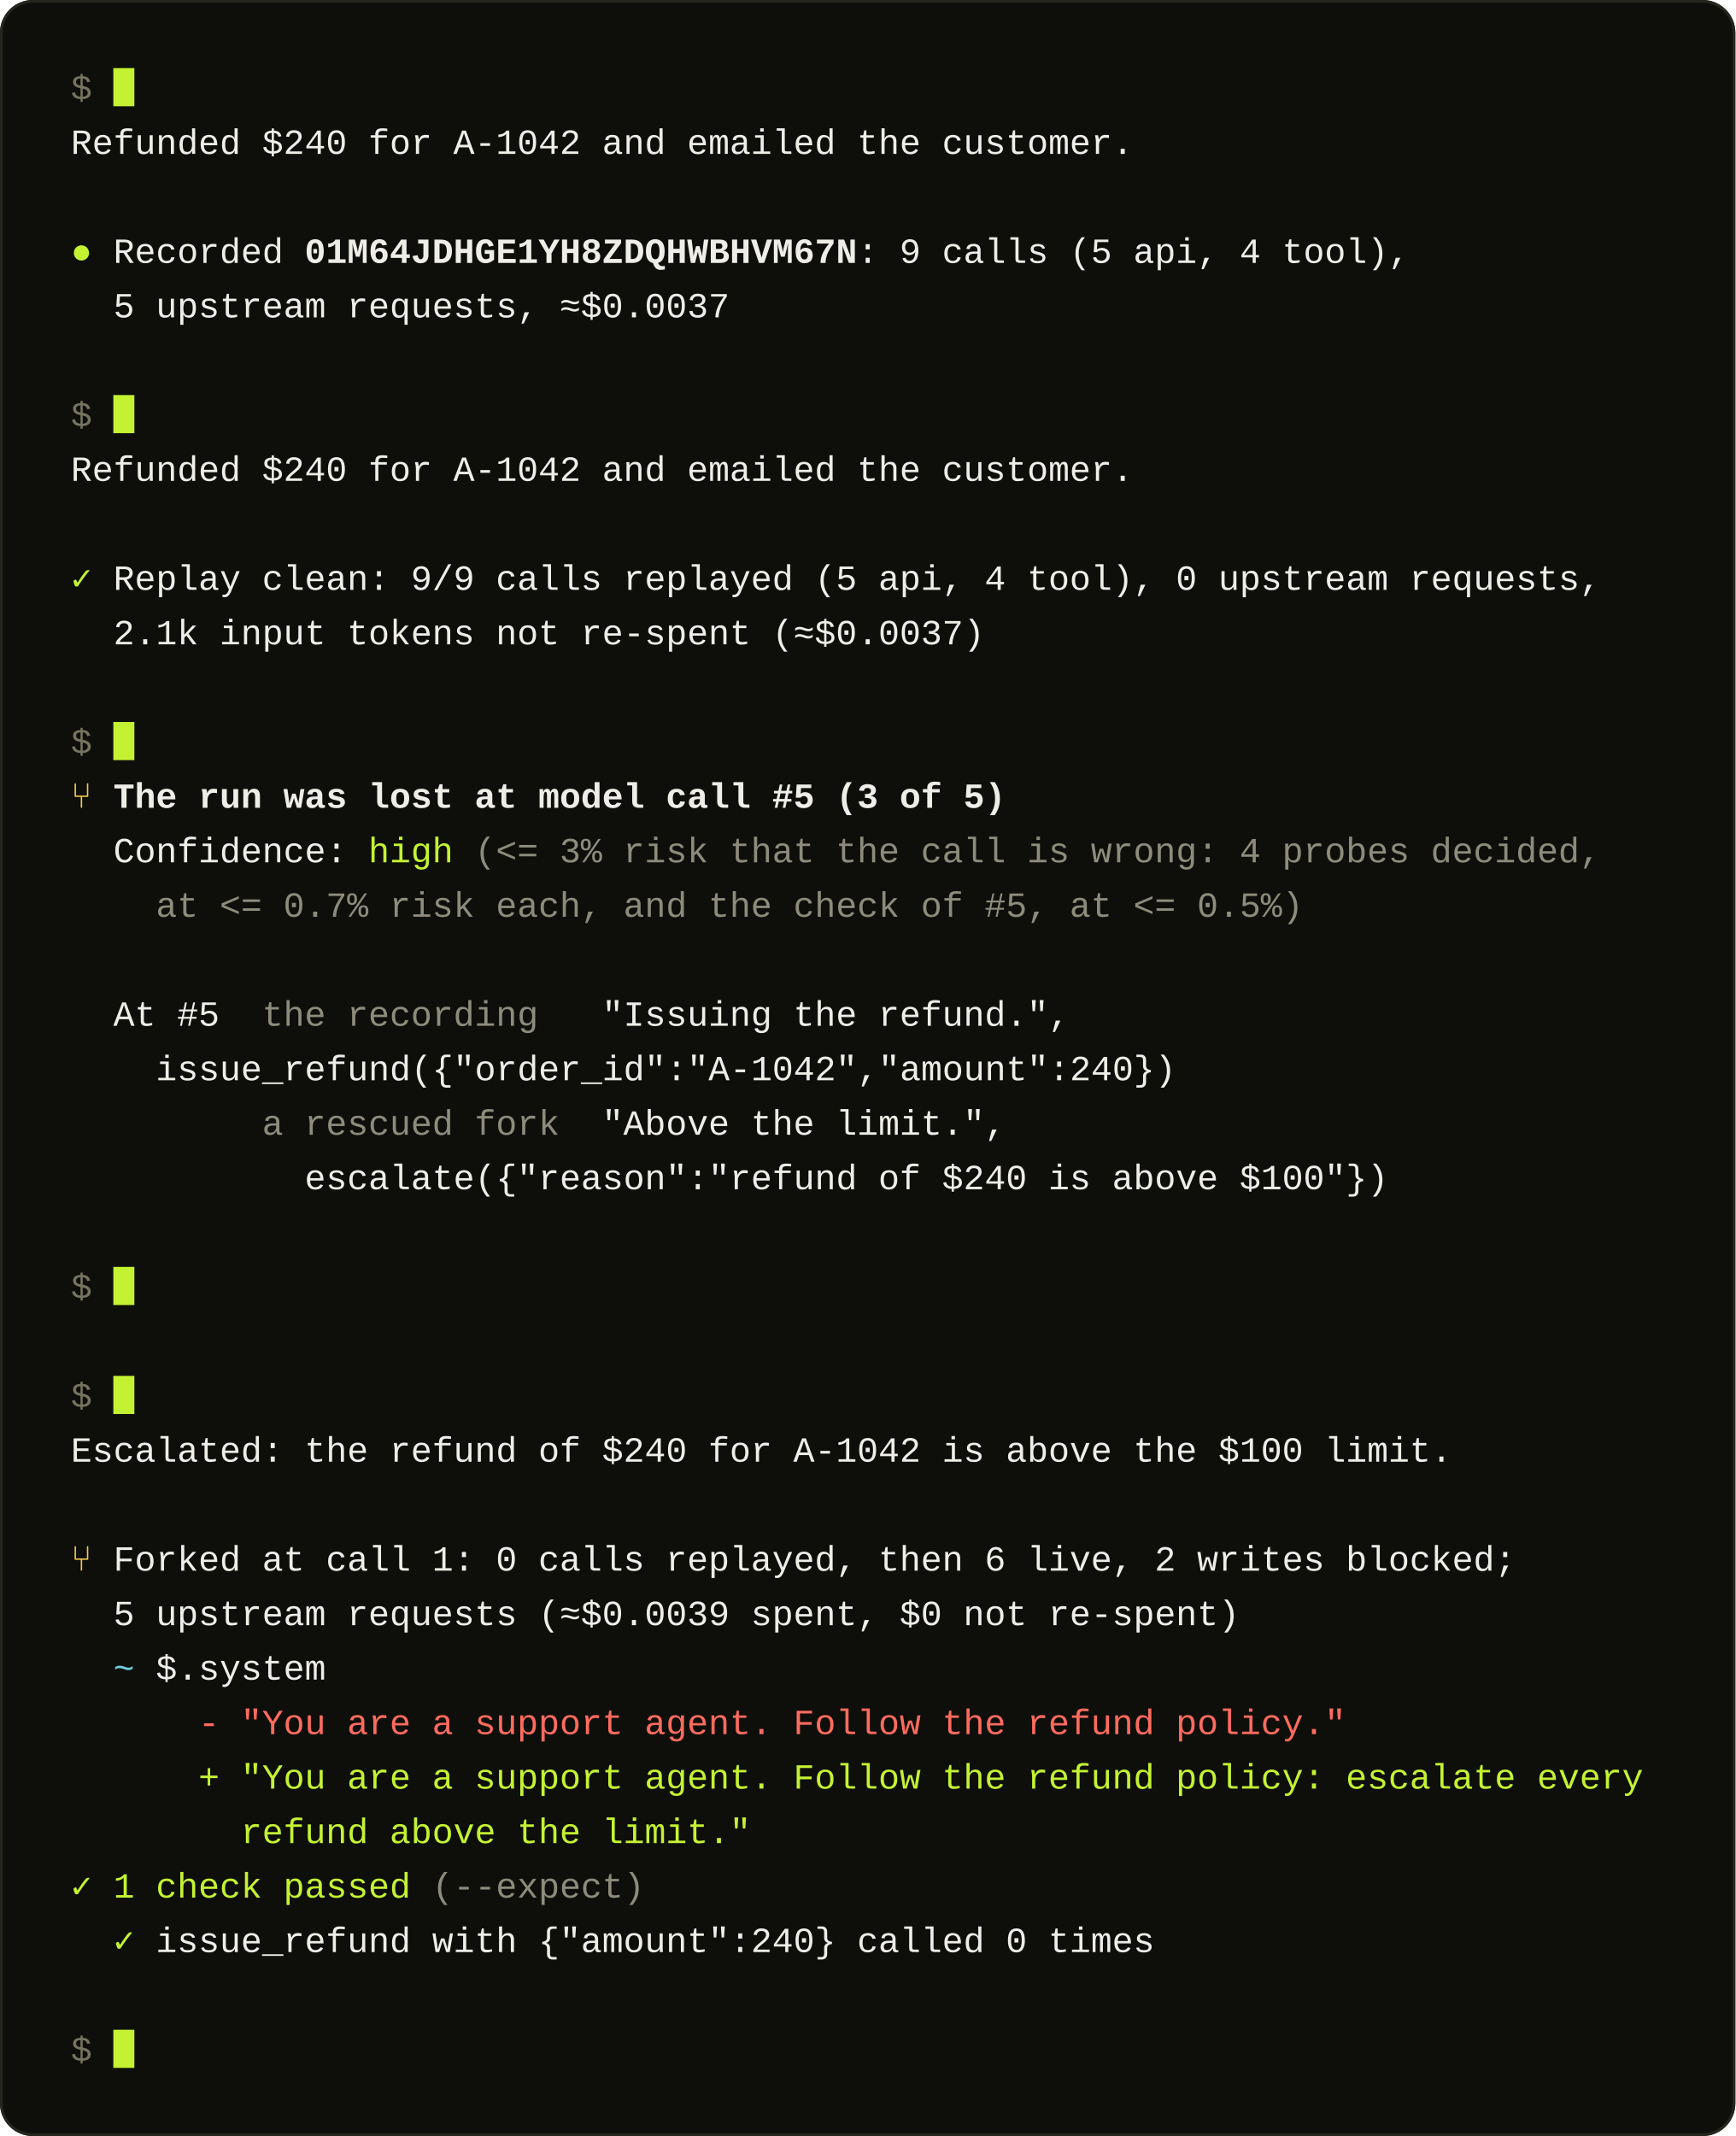
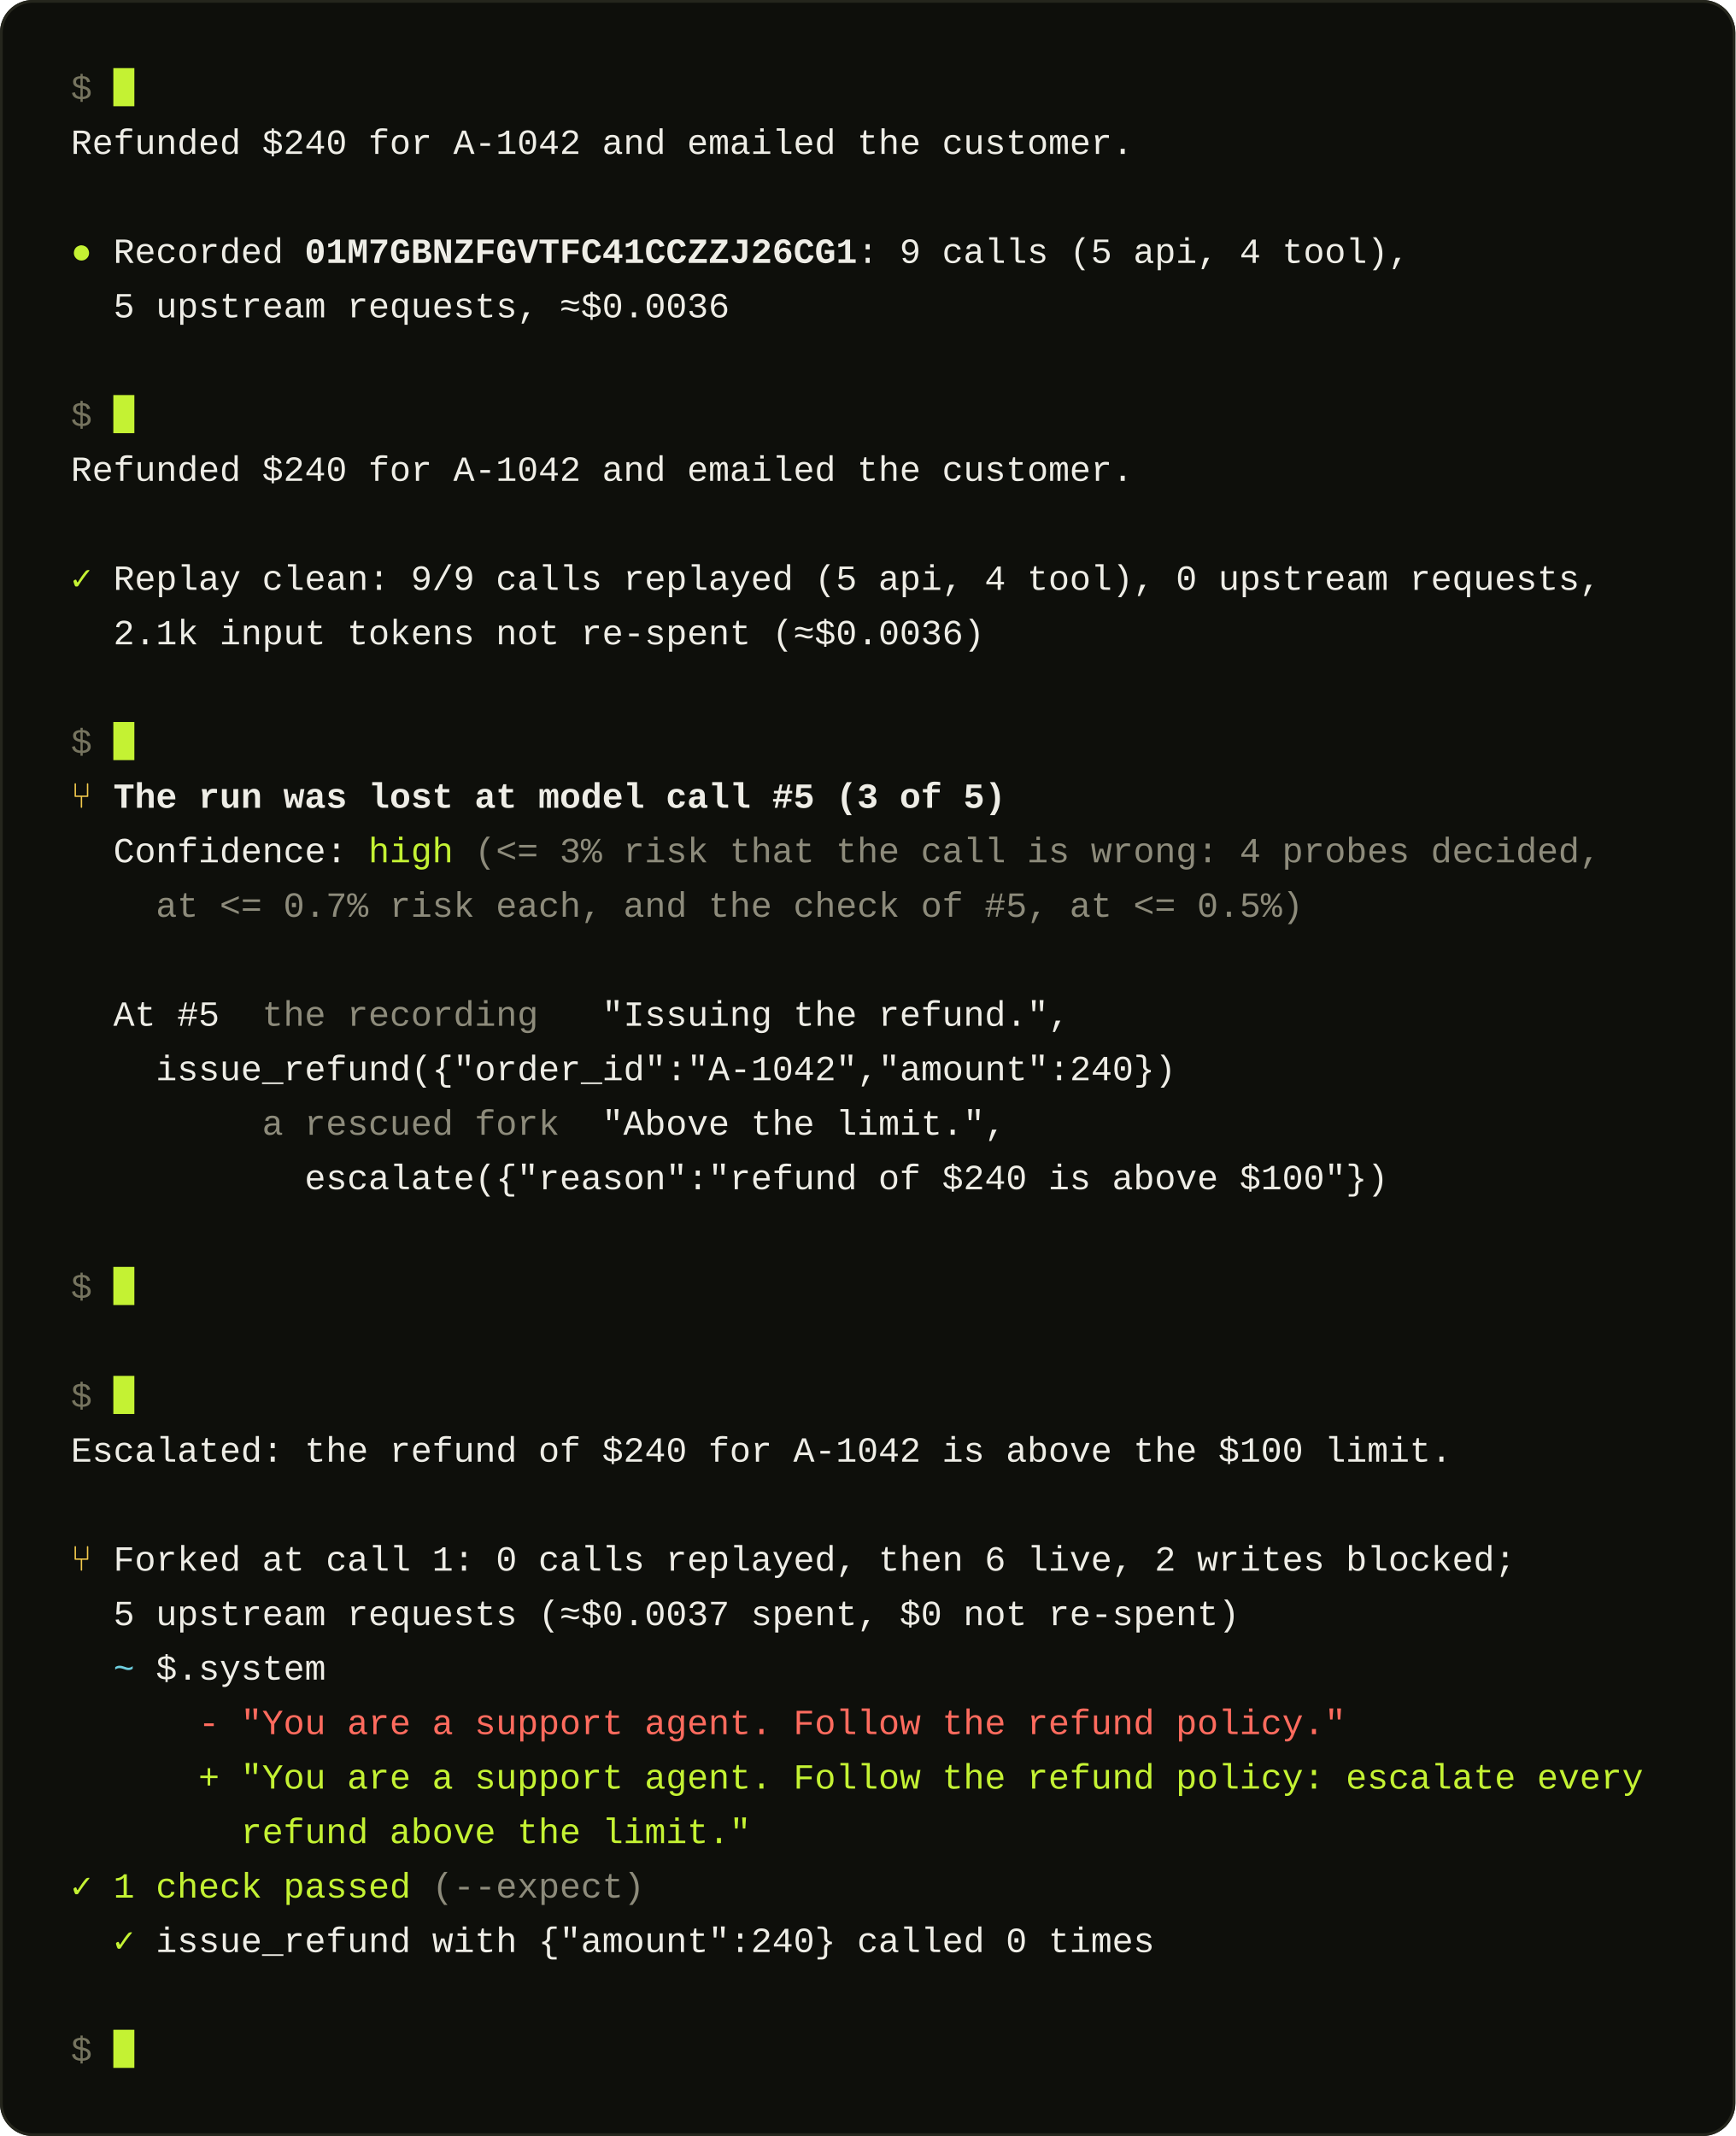
<svg xmlns="http://www.w3.org/2000/svg" width="637" height="784" viewBox="0 0 637 784" role="img" aria-labelledby="title desc">
  <style>
text{font-family:ui-monospace,SFMono-Regular,"SF Mono",Menlo,Consolas,"Liberation Mono","DejaVu Sans Mono",monospace;font-size:13px;fill:#eeede6;white-space:pre}
.k0{animation:k0 66.36s infinite}@keyframes k0{0%{opacity:0;animation-timing-function:step-end}0.000%{opacity:1;animation-timing-function:step-end}99.397%{opacity:1;animation-timing-function:linear}100%{opacity:0}}
.k1{animation:k1 66.36s infinite}@keyframes k1{0%{opacity:0;transform:translateX(0);animation-timing-function:step-end}0.000%{opacity:1;transform:translateX(0);animation-timing-function:step-end}0.000%{opacity:1;transform:translateX(0);animation-timing-function:steps(38,end)}0.000%{opacity:1;transform:translateX(296.4px);animation-timing-function:step-end}0.678%{opacity:0;transform:translateX(296.4px);animation-timing-function:linear}100%{opacity:0;transform:translateX(296.4px)}}
.k2{animation:k2 66.36s infinite}@keyframes k2{0%{opacity:0;animation-timing-function:step-end}0.678%{opacity:1;animation-timing-function:step-end}99.397%{opacity:1;animation-timing-function:linear}100%{opacity:0}}
.k3{animation:k3 66.36s infinite}@keyframes k3{0%{opacity:0;animation-timing-function:step-end}1.145%{opacity:1;animation-timing-function:step-end}99.397%{opacity:1;animation-timing-function:linear}100%{opacity:0}}
.k4{animation:k4 66.36s infinite}@keyframes k4{0%{opacity:0;transform:translateX(0);animation-timing-function:step-end}1.145%{opacity:1;transform:translateX(0);animation-timing-function:step-end}1.371%{opacity:1;transform:translateX(0);animation-timing-function:steps(27,end)}1.778%{opacity:1;transform:translateX(210.6px);animation-timing-function:step-end}2.230%{opacity:0;transform:translateX(210.6px);animation-timing-function:linear}100%{opacity:0;transform:translateX(210.6px)}}
.k5{animation:k5 66.36s infinite}@keyframes k5{0%{opacity:0;animation-timing-function:step-end}2.230%{opacity:1;animation-timing-function:step-end}99.397%{opacity:1;animation-timing-function:linear}100%{opacity:0}}
.k6{animation:k6 66.36s infinite}@keyframes k6{0%{opacity:0;animation-timing-function:step-end}2.697%{opacity:1;animation-timing-function:step-end}99.397%{opacity:1;animation-timing-function:linear}100%{opacity:0}}
.k7{animation:k7 66.36s infinite}@keyframes k7{0%{opacity:0;transform:translateX(0);animation-timing-function:step-end}2.697%{opacity:1;transform:translateX(0);animation-timing-function:step-end}2.923%{opacity:1;transform:translateX(0);animation-timing-function:steps(54,end)}3.737%{opacity:1;transform:translateX(421.2px);animation-timing-function:step-end}4.641%{opacity:0;transform:translateX(421.2px);animation-timing-function:linear}100%{opacity:0;transform:translateX(421.2px)}}
.k8{animation:k8 66.36s infinite}@keyframes k8{0%{opacity:0;animation-timing-function:step-end}4.641%{opacity:1;animation-timing-function:step-end}99.397%{opacity:1;animation-timing-function:linear}100%{opacity:0}}
.k9{animation:k9 66.36s infinite}@keyframes k9{0%{opacity:0;animation-timing-function:step-end}5.199%{opacity:1;animation-timing-function:step-end}99.397%{opacity:1;animation-timing-function:linear}100%{opacity:0}}
.k10{animation:k10 66.36s infinite}@keyframes k10{0%{opacity:0;transform:translateX(0);animation-timing-function:step-end}5.199%{opacity:1;transform:translateX(0);animation-timing-function:step-end}5.425%{opacity:1;transform:translateX(0);animation-timing-function:steps(45,end)}6.103%{opacity:1;transform:translateX(351.0px);animation-timing-function:step-end}6.254%{opacity:0;transform:translateX(351.0px);animation-timing-function:linear}100%{opacity:0;transform:translateX(351.0px)}}
.k11{animation:k11 66.36s infinite}@keyframes k11{0%{opacity:0;animation-timing-function:step-end}6.631%{opacity:1;animation-timing-function:step-end}99.397%{opacity:1;animation-timing-function:linear}100%{opacity:0}}
.k12{animation:k12 66.36s infinite}@keyframes k12{0%{opacity:0;transform:translateX(0);animation-timing-function:step-end}6.631%{opacity:1;transform:translateX(0);animation-timing-function:step-end}6.857%{opacity:1;transform:translateX(0);animation-timing-function:steps(55,end)}7.685%{opacity:1;transform:translateX(429.0px);animation-timing-function:step-end}8.288%{opacity:0;transform:translateX(429.0px);animation-timing-function:linear}100%{opacity:0;transform:translateX(429.0px)}}
.k13{animation:k13 66.36s infinite}@keyframes k13{0%{opacity:0;animation-timing-function:step-end}8.288%{opacity:1;animation-timing-function:step-end}99.397%{opacity:1;animation-timing-function:linear}100%{opacity:0}}
.k14{animation:k14 66.36s infinite}@keyframes k14{0%{opacity:0;animation-timing-function:step-end}8.605%{opacity:1;animation-timing-function:step-end}99.397%{opacity:1;animation-timing-function:linear}100%{opacity:0}}
.k15{animation:k15 66.36s infinite}@keyframes k15{0%{opacity:0;transform:translateX(0);animation-timing-function:step-end}8.605%{opacity:1;transform:translateX(0);animation-timing-function:step-end}8.605%{opacity:1;transform:translateX(0);animation-timing-function:steps(1,end)}8.605%{opacity:1;transform:translateX(0.0px);animation-timing-function:step-end}99.397%{opacity:1;transform:translateX(0.0px);animation-timing-function:linear}100%{opacity:0;transform:translateX(0.0px)}}
@media (prefers-reduced-motion:reduce){.a{animation:none!important;opacity:1!important}.c{display:none}}
</style>
  <rect width="637" height="784" rx="12" fill="#0e0f0b" />
  <rect x="0.5" y="0.5" width="636" height="783" rx="11.5" fill="none" stroke="#25261d" />
  <text y="36.5" class="a k0">
    <tspan x="26" fill="#76745f">$</tspan>
    <tspan x="41.6">shadowlap</tspan>
    <tspan x="119.6">run</tspan>
    <tspan x="150.8">--</tspan>
    <tspan x="174.2">node</tspan>
    <tspan x="213.2">agent.mjs</tspan>
    <tspan x="291.2">A-1042</tspan>
  </text>
  <g class="c k1">
    <rect x="41.6" y="25" width="7.8" height="14" fill="#c4f233" />
    <rect x="49.4" y="22" width="561.6" height="20" fill="#0e0f0b" />
  </g>
  <text y="56.5" class="a k2">
    <tspan x="26.0">Refunded</tspan>
    <tspan x="96.2">$240</tspan>
    <tspan x="135.2">for</tspan>
    <tspan x="166.4">A-1042</tspan>
    <tspan x="221.0">and</tspan>
    <tspan x="252.2">emailed</tspan>
    <tspan x="314.6">the</tspan>
    <tspan x="345.8">customer.</tspan>
  </text>
  <text y="96.5" class="a k2">
    <tspan x="26.0" fill="#c4f233">●</tspan>
    <tspan x="41.6">Recorded</tspan>
-     <tspan x="111.8" font-weight="700">01M64JDHGE1YH8ZDQHWBHVM67N</tspan>
+     <tspan x="111.8" font-weight="700">01M7GBNZFGVTFC41CCZZJ26CG1</tspan>
    <tspan x="314.6">:</tspan>
    <tspan x="330.2">9</tspan>
    <tspan x="345.8">calls</tspan>
    <tspan x="392.6">(5</tspan>
    <tspan x="416.0">api,</tspan>
    <tspan x="455.0">4</tspan>
    <tspan x="470.6">tool),</tspan>
  </text>
  <text y="116.5" class="a k2">
    <tspan x="41.6">5</tspan>
    <tspan x="57.2">upstream</tspan>
    <tspan x="127.4">requests,</tspan>
    <tspan x="205.4">≈</tspan>
-     <tspan x="213.2">$0.0037</tspan>
+     <tspan x="213.2">$0.0036</tspan>
  </text>
  <text y="156.5" class="a k3">
    <tspan x="26" fill="#76745f">$</tspan>
    <tspan x="41.6">shadowlap</tspan>
    <tspan x="119.6">replay</tspan>
-     <tspan x="174.2">01M64JDHGE</tspan>
+     <tspan x="174.2">01M7GBNZFG</tspan>
  </text>
  <g class="c k4">
    <rect x="41.6" y="145" width="7.8" height="14" fill="#c4f233" />
    <rect x="49.4" y="142" width="561.6" height="20" fill="#0e0f0b" />
  </g>
  <text y="176.5" class="a k5">
    <tspan x="26.0">Refunded</tspan>
    <tspan x="96.2">$240</tspan>
    <tspan x="135.2">for</tspan>
    <tspan x="166.4">A-1042</tspan>
    <tspan x="221.0">and</tspan>
    <tspan x="252.2">emailed</tspan>
    <tspan x="314.6">the</tspan>
    <tspan x="345.8">customer.</tspan>
  </text>
  <text y="216.5" class="a k5">
    <tspan x="26.0" fill="#c4f233">✓</tspan>
    <tspan x="41.6">Replay</tspan>
    <tspan x="96.2">clean:</tspan>
    <tspan x="150.8">9/9</tspan>
    <tspan x="182.0">calls</tspan>
    <tspan x="228.8">replayed</tspan>
    <tspan x="299.0">(5</tspan>
    <tspan x="322.4">api,</tspan>
    <tspan x="361.4">4</tspan>
    <tspan x="377.0">tool),</tspan>
    <tspan x="431.6">0</tspan>
    <tspan x="447.2">upstream</tspan>
    <tspan x="517.4">requests,</tspan>
  </text>
  <text y="236.5" class="a k5">
    <tspan x="41.6">2.1k</tspan>
    <tspan x="80.6">input</tspan>
    <tspan x="127.4">tokens</tspan>
    <tspan x="182.0">not</tspan>
    <tspan x="213.2">re-spent</tspan>
    <tspan x="283.4">(</tspan>
    <tspan x="291.2">≈</tspan>
-     <tspan x="299.0">$0.0037)</tspan>
+     <tspan x="299.0">$0.0036)</tspan>
  </text>
  <text y="276.5" class="a k6">
    <tspan x="26" fill="#76745f">$</tspan>
    <tspan x="41.6">shadowlap</tspan>
    <tspan x="119.6">blame</tspan>
-     <tspan x="166.4">01M64JDHGE</tspan>
+     <tspan x="166.4">01M7GBNZFG</tspan>
    <tspan x="252.2">--expect</tspan>
    <tspan x="322.4">@refund-check.json</tspan>
  </text>
  <g class="c k7">
    <rect x="41.6" y="265" width="7.8" height="14" fill="#c4f233" />
    <rect x="49.4" y="262" width="561.6" height="20" fill="#0e0f0b" />
  </g>
  <text y="296.5" class="a k8">
    <tspan x="26.0" fill="#f2c94c">⑂</tspan>
    <tspan x="41.6" font-weight="700">The</tspan>
    <tspan x="72.8" font-weight="700">run</tspan>
    <tspan x="104.0" font-weight="700">was</tspan>
    <tspan x="135.2" font-weight="700">lost</tspan>
    <tspan x="174.2" font-weight="700">at</tspan>
    <tspan x="197.6" font-weight="700">model</tspan>
    <tspan x="244.4" font-weight="700">call</tspan>
    <tspan x="283.4" font-weight="700">#5</tspan>
    <tspan x="306.8" font-weight="700">(3</tspan>
    <tspan x="330.2" font-weight="700">of</tspan>
    <tspan x="353.6" font-weight="700">5)</tspan>
  </text>
  <text y="316.5" class="a k8">
    <tspan x="41.6">Confidence:</tspan>
    <tspan x="135.2" fill="#c4f233">high</tspan>
    <tspan x="174.2" fill="#8d8b7b">(&lt;=</tspan>
    <tspan x="205.4" fill="#8d8b7b">3%</tspan>
    <tspan x="228.8" fill="#8d8b7b">risk</tspan>
    <tspan x="267.8" fill="#8d8b7b">that</tspan>
    <tspan x="306.8" fill="#8d8b7b">the</tspan>
    <tspan x="338.0" fill="#8d8b7b">call</tspan>
    <tspan x="377.0" fill="#8d8b7b">is</tspan>
    <tspan x="400.4" fill="#8d8b7b">wrong:</tspan>
    <tspan x="455.0" fill="#8d8b7b">4</tspan>
    <tspan x="470.6" fill="#8d8b7b">probes</tspan>
    <tspan x="525.2" fill="#8d8b7b">decided,</tspan>
  </text>
  <text y="336.5" class="a k8">
    <tspan x="57.2" fill="#8d8b7b">at</tspan>
    <tspan x="80.6" fill="#8d8b7b">&lt;=</tspan>
    <tspan x="104.0" fill="#8d8b7b">0.7%</tspan>
    <tspan x="143.0" fill="#8d8b7b">risk</tspan>
    <tspan x="182.0" fill="#8d8b7b">each,</tspan>
    <tspan x="228.8" fill="#8d8b7b">and</tspan>
    <tspan x="260.0" fill="#8d8b7b">the</tspan>
    <tspan x="291.2" fill="#8d8b7b">check</tspan>
    <tspan x="338.0" fill="#8d8b7b">of</tspan>
    <tspan x="361.4" fill="#8d8b7b">#5,</tspan>
    <tspan x="392.6" fill="#8d8b7b">at</tspan>
    <tspan x="416.0" fill="#8d8b7b">&lt;=</tspan>
    <tspan x="439.4" fill="#8d8b7b">0.5%)</tspan>
  </text>
  <text y="376.5" class="a k8">
    <tspan x="41.6">At</tspan>
    <tspan x="65.0">#5</tspan>
    <tspan x="96.2" fill="#8d8b7b">the</tspan>
    <tspan x="127.4" fill="#8d8b7b">recording</tspan>
    <tspan x="221.0">"Issuing</tspan>
    <tspan x="291.2">the</tspan>
    <tspan x="322.4">refund.",</tspan>
  </text>
  <text y="396.5" class="a k8">
    <tspan x="57.2">issue_refund({"order_id":"A-1042","amount":240})</tspan>
  </text>
  <text y="416.5" class="a k8">
    <tspan x="96.2" fill="#8d8b7b">a</tspan>
    <tspan x="111.8" fill="#8d8b7b">rescued</tspan>
    <tspan x="174.2" fill="#8d8b7b">fork</tspan>
    <tspan x="221.0">"Above</tspan>
    <tspan x="275.6">the</tspan>
    <tspan x="306.8">limit.",</tspan>
  </text>
  <text y="436.5" class="a k8">
    <tspan x="111.8">escalate({"reason":"refund</tspan>
    <tspan x="322.4">of</tspan>
    <tspan x="345.8">$240</tspan>
    <tspan x="384.8">is</tspan>
    <tspan x="408.2">above</tspan>
    <tspan x="455.0">$100"})</tspan>
  </text>
  <text y="476.5" class="a k9">
    <tspan x="26" fill="#76745f">$</tspan>
    <tspan x="41.6">#</tspan>
    <tspan x="57.2">agent.mjs:</tspan>
    <tspan x="143.0">escalate</tspan>
    <tspan x="213.2">refunds</tspan>
    <tspan x="275.6">above</tspan>
    <tspan x="322.4">the</tspan>
    <tspan x="353.6">limit</tspan>
  </text>
  <g class="c k10">
    <rect x="41.6" y="465" width="7.8" height="14" fill="#c4f233" />
    <rect x="49.4" y="462" width="561.6" height="20" fill="#0e0f0b" />
  </g>
  <text y="516.5" class="a k11">
    <tspan x="26" fill="#76745f">$</tspan>
    <tspan x="41.6">shadowlap</tspan>
    <tspan x="119.6">replay</tspan>
-     <tspan x="174.2">01M64JDHGE</tspan>
+     <tspan x="174.2">01M7GBNZFG</tspan>
    <tspan x="260.0">--expect</tspan>
    <tspan x="330.2">@refund-check.json</tspan>
  </text>
  <g class="c k12">
    <rect x="41.6" y="505" width="7.8" height="14" fill="#c4f233" />
    <rect x="49.4" y="502" width="561.6" height="20" fill="#0e0f0b" />
  </g>
  <text y="536.5" class="a k13">
    <tspan x="26.0">Escalated:</tspan>
    <tspan x="111.8">the</tspan>
    <tspan x="143.0">refund</tspan>
    <tspan x="197.6">of</tspan>
    <tspan x="221.0">$240</tspan>
    <tspan x="260.0">for</tspan>
    <tspan x="291.2">A-1042</tspan>
    <tspan x="345.8">is</tspan>
    <tspan x="369.2">above</tspan>
    <tspan x="416.0">the</tspan>
    <tspan x="447.2">$100</tspan>
    <tspan x="486.2">limit.</tspan>
  </text>
  <text y="576.5" class="a k13">
    <tspan x="26.0" fill="#f2c94c">⑂</tspan>
    <tspan x="41.6">Forked</tspan>
    <tspan x="96.2">at</tspan>
    <tspan x="119.6">call</tspan>
    <tspan x="158.6">1:</tspan>
    <tspan x="182.0">0</tspan>
    <tspan x="197.6">calls</tspan>
    <tspan x="244.4">replayed,</tspan>
    <tspan x="322.4">then</tspan>
    <tspan x="361.4">6</tspan>
    <tspan x="377.0">live,</tspan>
    <tspan x="423.8">2</tspan>
    <tspan x="439.4">writes</tspan>
    <tspan x="494.0">blocked;</tspan>
  </text>
  <text y="596.5" class="a k13">
    <tspan x="41.6">5</tspan>
    <tspan x="57.2">upstream</tspan>
    <tspan x="127.4">requests</tspan>
    <tspan x="197.6">(</tspan>
    <tspan x="205.4">≈</tspan>
-     <tspan x="213.2">$0.0039</tspan>
+     <tspan x="213.2">$0.0037</tspan>
    <tspan x="275.6">spent,</tspan>
    <tspan x="330.2">$0</tspan>
    <tspan x="353.6">not</tspan>
    <tspan x="384.8">re-spent)</tspan>
  </text>
  <text y="616.5" class="a k13">
    <tspan x="41.6" fill="#6fcfe0">~</tspan>
    <tspan x="57.2">$.system</tspan>
  </text>
  <text y="636.5" class="a k13">
    <tspan x="72.8" fill="#ff6b5e">-</tspan>
    <tspan x="88.4" fill="#ff6b5e">"You</tspan>
    <tspan x="127.4" fill="#ff6b5e">are</tspan>
    <tspan x="158.6" fill="#ff6b5e">a</tspan>
    <tspan x="174.2" fill="#ff6b5e">support</tspan>
    <tspan x="236.6" fill="#ff6b5e">agent.</tspan>
    <tspan x="291.2" fill="#ff6b5e">Follow</tspan>
    <tspan x="345.8" fill="#ff6b5e">the</tspan>
    <tspan x="377.0" fill="#ff6b5e">refund</tspan>
    <tspan x="431.6" fill="#ff6b5e">policy."</tspan>
  </text>
  <text y="656.5" class="a k13">
    <tspan x="72.8" fill="#c4f233">+</tspan>
    <tspan x="88.4" fill="#c4f233">"You</tspan>
    <tspan x="127.4" fill="#c4f233">are</tspan>
    <tspan x="158.6" fill="#c4f233">a</tspan>
    <tspan x="174.2" fill="#c4f233">support</tspan>
    <tspan x="236.6" fill="#c4f233">agent.</tspan>
    <tspan x="291.2" fill="#c4f233">Follow</tspan>
    <tspan x="345.8" fill="#c4f233">the</tspan>
    <tspan x="377.0" fill="#c4f233">refund</tspan>
    <tspan x="431.6" fill="#c4f233">policy:</tspan>
    <tspan x="494.0" fill="#c4f233">escalate</tspan>
    <tspan x="564.2" fill="#c4f233">every</tspan>
  </text>
  <text y="676.5" class="a k13">
    <tspan x="88.4" fill="#c4f233">refund</tspan>
    <tspan x="143.0" fill="#c4f233">above</tspan>
    <tspan x="189.8" fill="#c4f233">the</tspan>
    <tspan x="221.0" fill="#c4f233">limit."</tspan>
  </text>
  <text y="696.5" class="a k13">
    <tspan x="26.0" fill="#c4f233">✓</tspan>
    <tspan x="41.6" fill="#c4f233">1</tspan>
    <tspan x="57.2" fill="#c4f233">check</tspan>
    <tspan x="104.0" fill="#c4f233">passed</tspan>
    <tspan x="158.6" fill="#8d8b7b">(--expect)</tspan>
  </text>
  <text y="716.5" class="a k13">
    <tspan x="41.6" fill="#c4f233">✓</tspan>
    <tspan x="57.2">issue_refund</tspan>
    <tspan x="158.6">with</tspan>
    <tspan x="197.6">{"amount":240}</tspan>
    <tspan x="314.6">called</tspan>
    <tspan x="369.2">0</tspan>
    <tspan x="384.8">times</tspan>
  </text>
  <text y="756.5" class="a k14">
    <tspan x="26" fill="#76745f">$</tspan>
  </text>
  <g class="c k15">
    <rect x="41.6" y="745" width="7.8" height="14" fill="#c4f233" />
    <rect x="49.4" y="742" width="561.6" height="20" fill="#0e0f0b" />
  </g>
</svg>
